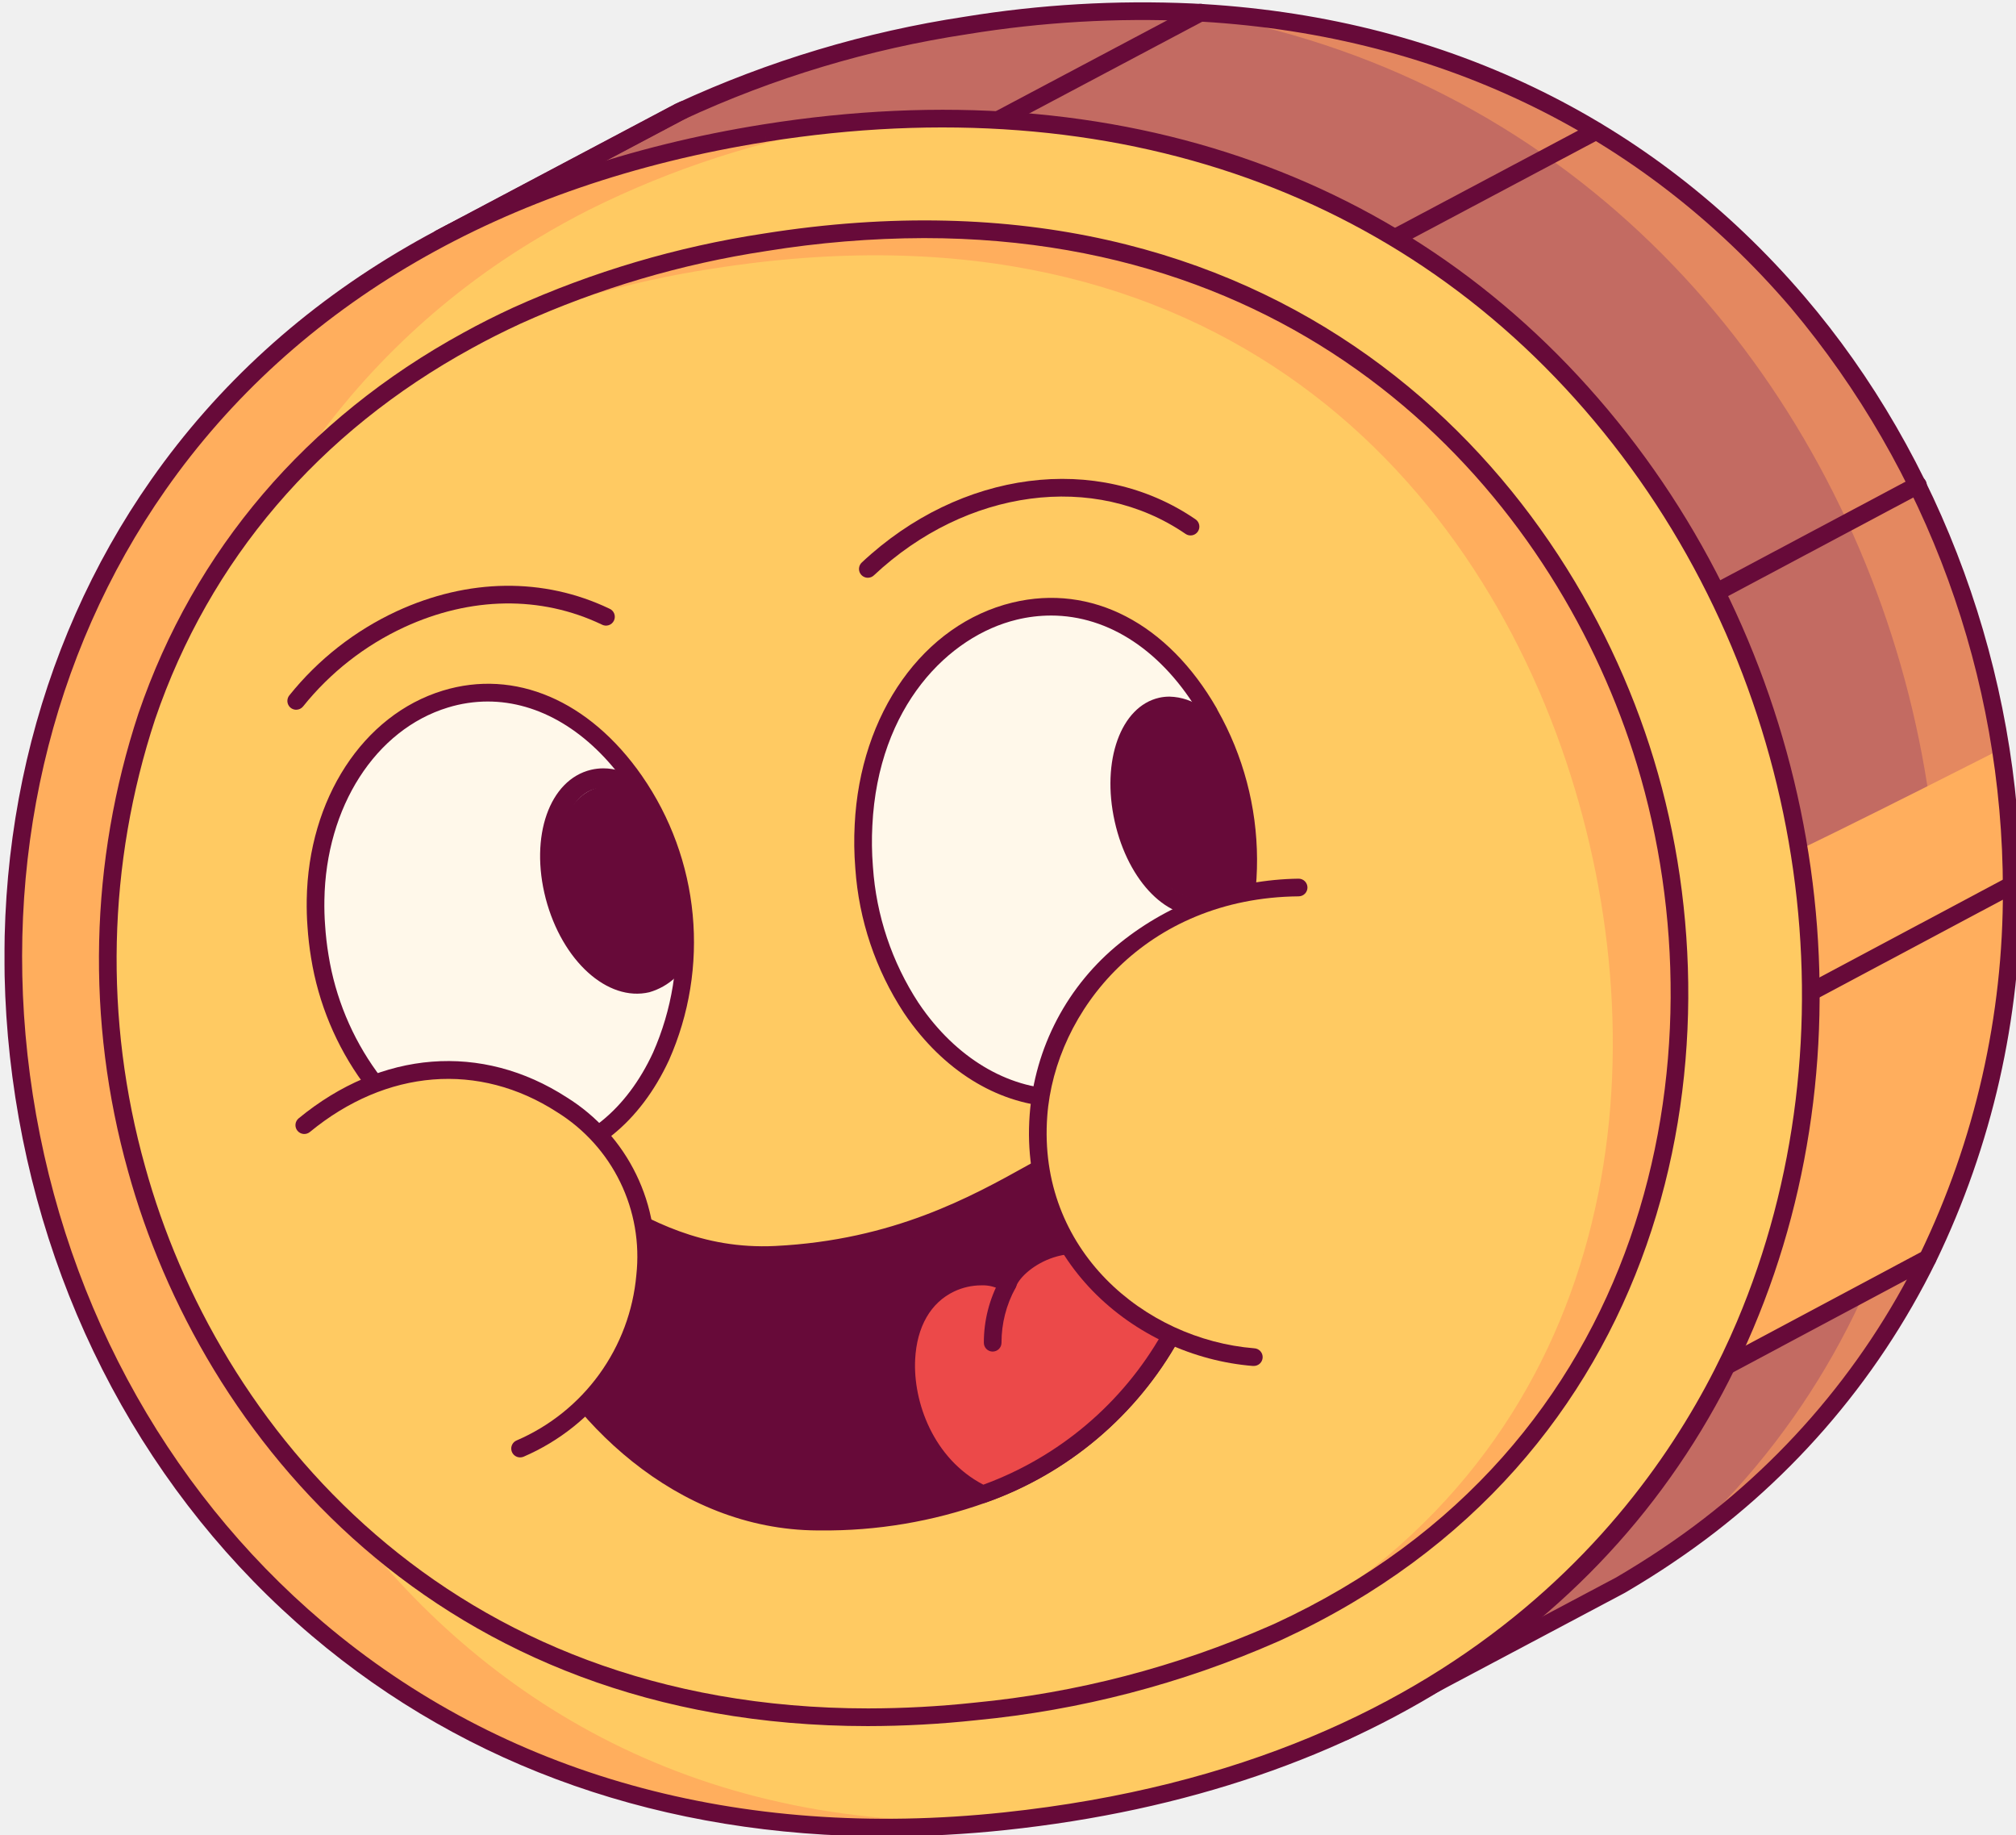
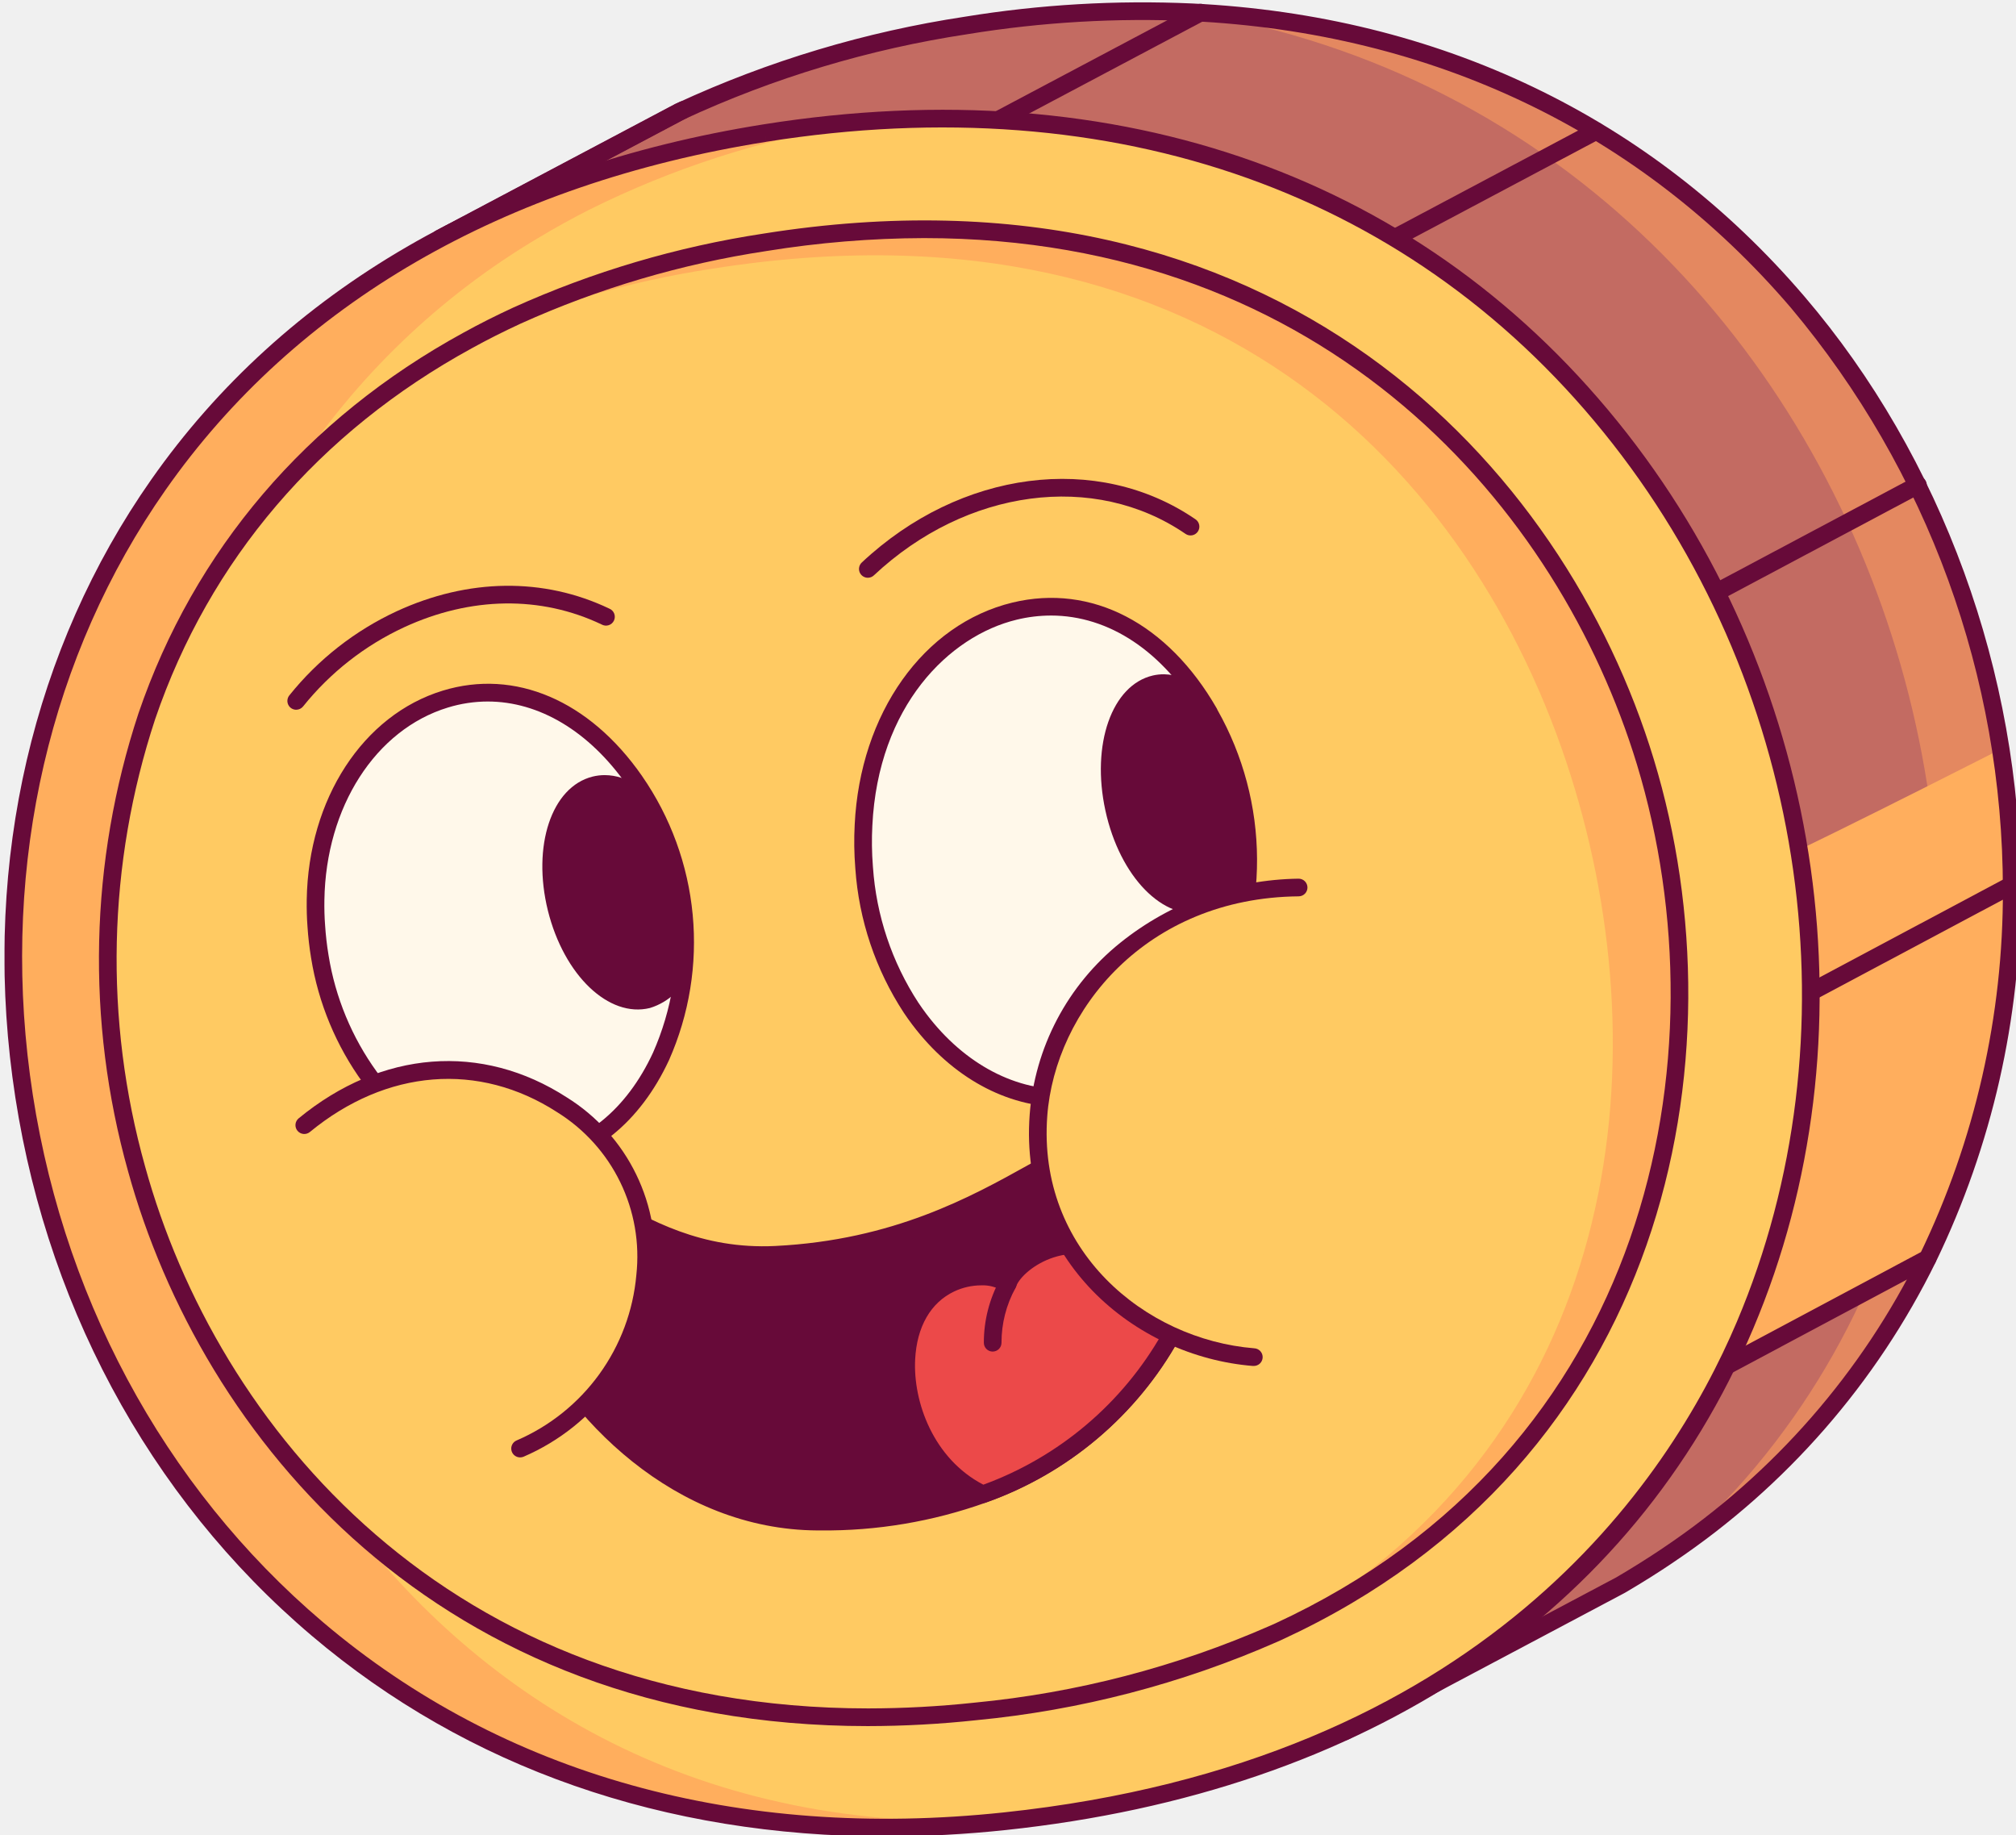
<svg xmlns="http://www.w3.org/2000/svg" width="177" height="161" viewBox="0 0 177 161" fill="none" version="1.1" id="svg88">
  <g clip-path="url(#clip0_38_863)" id="g81" transform="translate(0.3965517,0.1982759)">
    <path d="m 146.107,136.278 c -0.011,0.006 -0.022,0.014 -0.031,0.024 -1.35,0.914 -2.753,1.79 -4.195,2.635 l -24.2,12.839 L 38.238,20.727 59.284,9.587 59.291,9.595 C 67.269,5.892 75.734,3.347 84.431,2.036 90.979,0.965 97.621,0.578 104.25,0.881 177.726,4.447 200.678,99.252 146.107,136.278 Z" fill="#e48860" id="path9" />
    <path d="m 146.107,136.278 c -0.011,0.006 -0.022,0.014 -0.031,0.024 -1.35,0.914 -2.753,1.79 -4.195,2.635 l -24.2,12.839 L 38.238,20.727 59.284,9.587 59.291,9.595 C 67.269,5.892 75.734,3.347 84.431,2.036 90.979,0.965 97.621,0.578 104.25,0.881 169.339,11.665 191.12,97.663 146.107,136.278 Z" fill="#c36b62" id="path11" />
    <path d="m 175.449,65.469 c 2.835,16.679 -1.62,34.669 -6.568,44.732 l -21.82,11.698 4.629,-44.91 c 0.512,0.226 15.68,-7.419 23.759,-11.52 z" fill="#ffae5d" id="path13" />
    <path d="m 117.68,152.551 c -0.134,0 -0.265,-0.035 -0.381,-0.1 -0.116,-0.066 -0.214,-0.16 -0.283,-0.274 L 37.575,21.129 c -0.054,-0.09 -0.09,-0.191 -0.104,-0.295 -0.014,-0.104 -0.007,-0.211 0.021,-0.312 0.028,-0.102 0.077,-0.196 0.143,-0.279 0.066,-0.082 0.148,-0.15 0.241,-0.2 L 58.92,8.902 C 58.968,8.877 59.017,8.857 59.069,8.842 67.083,5.141 75.58,2.592 84.308,1.27 90.91,0.194 97.606,-0.195 104.288,0.107 125.95,1.159 144.532,10.048 158.019,25.814 c 12.074,14.11 18.992,33.085 18.98,52.059 0.038,11.312 -2.501,22.484 -7.423,32.669 -5.228,10.657 -13.168,19.752 -23.023,26.373 -0.013,0.01 -0.026,0.02 -0.04,0.029 -1.296,0.879 -2.722,1.775 -4.238,2.663 l -24.23,12.854 c -0.112,0.06 -0.238,0.091 -0.365,0.091 z M 39.327,21.028 117.963,150.747 141.517,138.253 c 1.452,-0.853 2.843,-1.726 4.11,-2.582 0.015,-0.012 0.031,-0.023 0.046,-0.033 9.637,-6.471 17.402,-15.362 22.514,-25.782 4.818,-9.973 7.302,-20.91 7.265,-31.985 C 175.439,59.197 168.85,41.123 156.842,26.82 143.636,11.388 125.437,2.685 104.215,1.655 97.64,1.357 91.052,1.741 84.555,2.801 75.933,4.106 67.539,6.629 59.626,10.295 c -0.027,0.013 -0.056,0.025 -0.085,0.034 z" fill="#670a39" id="path15" />
    <path d="m 109.949,142.468 c -0.173,0 -0.34,-0.058 -0.477,-0.164 -0.136,-0.106 -0.233,-0.255 -0.275,-0.422 -0.042,-0.168 -0.027,-0.344 0.043,-0.502 0.07,-0.158 0.19,-0.289 0.342,-0.37 l 1.228,-0.657 57.658,-30.762 c 0.181,-0.097 0.394,-0.117 0.59,-0.057 0.197,0.06 0.362,0.195 0.459,0.377 0.097,0.181 0.117,0.393 0.057,0.59 -0.06,0.197 -0.195,0.362 -0.377,0.458 l -58.883,31.417 c -0.112,0.06 -0.237,0.092 -0.365,0.092 z" fill="#670a39" id="path17" />
    <path d="m 96.754,120.599 c -0.173,0 -0.341,-0.058 -0.478,-0.164 -0.136,-0.107 -0.233,-0.256 -0.275,-0.424 -0.042,-0.168 -0.026,-0.346 0.045,-0.504 0.071,-0.158 0.192,-0.288 0.345,-0.369 l 1.179,-0.62 78.282,-41.716 c 0.089,-0.048 0.188,-0.078 0.289,-0.087 0.102,-0.01 0.204,3e-4 0.301,0.03 0.098,0.03 0.188,0.078 0.267,0.143 0.079,0.065 0.144,0.144 0.192,0.234 0.048,0.09 0.077,0.188 0.087,0.29 0.01,0.101 0,0.204 -0.03,0.301 -0.029,0.097 -0.078,0.188 -0.143,0.267 -0.064,0.079 -0.144,0.144 -0.234,0.192 L 97.116,120.509 c -0.111,0.059 -0.235,0.09 -0.361,0.09 z" fill="#670a39" id="path19" />
    <path d="m 79.624,90.171 c -0.173,2e-4 -0.341,-0.058 -0.477,-0.164 C 79.01,89.901 78.913,89.752 78.871,89.585 78.829,89.417 78.844,89.24 78.914,89.082 c 0.07,-0.158 0.191,-0.288 0.344,-0.37 l 0.177,-0.095 88.178,-46.915 c 0.09,-0.051 0.189,-0.084 0.292,-0.096 0.103,-0.012 0.207,-0.004 0.307,0.025 0.099,0.029 0.192,0.077 0.273,0.143 0.08,0.065 0.147,0.146 0.195,0.238 0.049,0.091 0.079,0.192 0.088,0.295 0.009,0.103 -0.002,0.207 -0.034,0.306 -0.032,0.099 -0.083,0.19 -0.15,0.269 -0.068,0.079 -0.15,0.143 -0.243,0.189 L 79.989,90.084 c -0.113,0.059 -0.238,0.089 -0.365,0.088 z" fill="#670a39" id="path21" />
    <path d="m 60.03,54.398 c -0.173,1e-4 -0.341,-0.058 -0.478,-0.164 -0.136,-0.106 -0.233,-0.256 -0.275,-0.423 -0.042,-0.168 -0.026,-0.345 0.044,-0.503 0.07,-0.158 0.192,-0.288 0.344,-0.369 L 139.349,10.629 c 0.09,-0.05 0.189,-0.082 0.292,-0.093 0.102,-0.011 0.206,-0.002 0.304,0.027 0.099,0.029 0.191,0.078 0.271,0.143 0.08,0.065 0.146,0.146 0.194,0.237 0.048,0.091 0.078,0.191 0.088,0.293 0.009,0.103 -0.002,0.206 -0.033,0.304 -0.031,0.098 -0.082,0.189 -0.149,0.268 -0.066,0.079 -0.148,0.143 -0.24,0.19 L 60.393,54.307 c -0.112,0.06 -0.236,0.091 -0.363,0.091 z" fill="#670a39" id="path23" />
    <path d="m 46.845,32.522 c -0.173,-10e-5 -0.341,-0.058 -0.477,-0.165 -0.136,-0.106 -0.233,-0.256 -0.275,-0.423 -0.042,-0.168 -0.026,-0.345 0.044,-0.503 0.07,-0.158 0.192,-0.288 0.344,-0.369 L 104.647,0.223 c 0.09,-0.048 0.188,-0.077 0.289,-0.087 0.102,-0.01 0.204,7.68e-4 0.301,0.031 0.098,0.03 0.188,0.079 0.267,0.143 0.078,0.065 0.143,0.145 0.191,0.234 0.048,0.09 0.077,0.188 0.087,0.29 0.01,0.101 -10e-4,0.204 -0.031,0.301 -0.03,0.097 -0.078,0.188 -0.143,0.266 -0.065,0.078 -0.145,0.143 -0.235,0.191 L 47.208,32.432 c -0.112,0.059 -0.236,0.09 -0.363,0.09 z" fill="#670a39" id="path25" />
    <path d="m 38.589,21.343 c -0.173,3e-4 -0.342,-0.058 -0.478,-0.164 -0.137,-0.106 -0.234,-0.256 -0.275,-0.424 -0.042,-0.168 -0.026,-0.345 0.044,-0.503 0.071,-0.158 0.192,-0.288 0.345,-0.369 L 59.221,8.77 c 0.09,-0.048 0.189,-0.077 0.29,-0.087 0.101,-0.01 0.204,9e-4 0.301,0.031 0.097,0.03 0.188,0.079 0.266,0.144 0.079,0.065 0.143,0.145 0.191,0.235 0.048,0.09 0.077,0.189 0.087,0.29 0.01,0.101 -9e-4,0.204 -0.031,0.301 -0.03,0.097 -0.079,0.188 -0.144,0.266 -0.065,0.078 -0.145,0.143 -0.235,0.191 L 38.95,21.253 c -0.111,0.059 -0.235,0.09 -0.361,0.09 z" fill="#670a39" id="path27" />
    <path d="M 66.752,11.489 C 171.433,-5.155 197.289,148.066 87.814,159.666 -12.235,170.266 -34.871,27.648 66.752,11.489 Z" fill="#ffca62" id="path29" />
    <path d="m 89.572,159.456 c -0.582,0.069 -1.172,0.139 -1.76,0.201 C -12.233,170.263 -34.867,27.64 66.75,11.484 c 3.366,-0.535 6.649,-0.897 9.848,-1.085 -0.768,0.116 -1.535,0.24 -2.319,0.372 -7.947,1.323 -15.654,3.818 -22.869,7.404 -1.566,0.791 -3.086,1.628 -4.545,2.512 -8.653,5.136 -16.007,12.195 -21.491,20.631 -12.237,18.846 -14.098,42.747 -9.003,62.989 2.649,10.592 7.41,20.541 13.996,29.25 12.252,16.015 31.699,27.815 59.204,25.9 z" fill="#ffae5d" id="path31" />
    <path d="m 111.849,143.013 c -0.132,0.062 -0.264,0.125 -0.396,0.179 -8.321,3.66 -17.175,5.966 -26.225,6.83 -43.392,4.597 -66.786,-22.785 -73.633,-47.624 -6.917,-25.087 -0.381,-56.616 29.055,-72.71 1.387,-0.767 2.837,-1.496 4.335,-2.186 6.932,-3.131 14.26,-5.296 21.781,-6.435 44.664,-7.101 69.555,20.141 77.301,45.623 7.886,25.963 1.169,60.919 -32.218,76.323 z" fill="#ffae5d" id="path33" />
    <path d="m 111.453,143.192 c -8.321,3.66 -17.175,5.966 -26.225,6.83 -43.392,4.597 -66.786,-22.785 -73.633,-47.624 -6.917,-25.087 -0.381,-56.616 29.055,-72.71 6.836,-3.058 14.055,-5.175 21.46,-6.295 44.664,-7.101 67.771,19.022 75.75,45.623 7.73,25.755 3.291,57.857 -26.408,74.176 z" fill="#ffca62" id="path35" />
    <path d="m 75.795,151.313 c -37.811,0 -58.537,-25.45 -64.948,-48.704 C 7.152,89.421 7.469,75.432 11.758,62.425 16.651,48.092 26.514,36.538 40.279,29.012 c 1.368,-0.757 2.843,-1.501 4.382,-2.21 6.997,-3.16 14.394,-5.346 21.985,-6.497 45.153,-7.178 70.331,20.382 78.163,46.164 7.979,26.273 1.17,61.652 -32.632,77.251 -0.142,0.067 -0.286,0.133 -0.428,0.192 -8.39,3.689 -17.317,6.013 -26.441,6.884 -3.159,0.34 -6.334,0.512 -9.511,0.517 z M 80.732,20.701 c -4.637,0.014 -9.266,0.394 -13.844,1.137 -7.45,1.127 -14.711,3.271 -21.578,6.372 -1.504,0.694 -2.947,1.421 -4.283,2.161 C 27.605,37.71 17.99,48.967 13.225,62.926 9.036,75.638 8.729,89.31 12.344,102.198 c 6.259,22.707 26.523,47.559 63.486,47.562 3.113,-0.004 6.223,-0.172 9.318,-0.504 8.967,-0.857 17.739,-3.14 25.985,-6.763 0.145,-0.061 0.266,-0.117 0.388,-0.174 h 0.006 C 144.491,127.111 151.119,92.577 143.329,66.925 136.511,44.501 116.255,20.701 80.732,20.701 Z" fill="#670a39" id="path37" />
    <path d="m 103.103,115.744 c -0.208,0.42 -0.42,0.83 -0.649,1.233 -3.634,6.521 -9.52,11.495 -16.557,13.99 -4.659,1.667 -9.581,2.48 -14.529,2.399 -19.586,-0.102 -30.855,-24.265 -26.468,-29.087 4.032,-4.414 9.936,6.304 22.814,5.664 20.686,-1.026 27.242,-14.771 34.35,-9.003 3.771,3.056 2.939,10.946 1.038,14.804 z" fill="#670a39" id="path39" />
    <path d="m 71.638,134.138 h -0.275 c -12.386,-0.065 -22.132,-9.66 -26.297,-19.14 -2.203,-5.016 -2.486,-9.324 -0.74,-11.242 2.347,-2.57 5.236,-0.915 8.582,1 3.686,2.11 8.271,4.734 14.767,4.413 10.357,-0.515 17.214,-4.328 22.215,-7.113 5.091,-2.832 8.768,-4.88 12.664,-1.718 4.284,3.473 3.107,11.969 1.24,15.749 -0.214,0.432 -0.434,0.853 -0.67,1.27 -3.717,6.686 -9.75,11.784 -16.962,14.336 -4.659,1.666 -9.576,2.494 -14.524,2.445 z M 47.185,103.986 c -0.328,0 -0.652,0.073 -0.948,0.213 -0.296,0.14 -0.558,0.344 -0.766,0.598 -1.287,1.415 -0.88,5.264 1.014,9.576 3.963,9.022 13.195,18.152 24.886,18.213 4.855,0.078 9.684,-0.718 14.257,-2.351 6.865,-2.427 12.607,-7.277 16.146,-13.639 0.225,-0.399 0.432,-0.795 0.632,-1.201 1.849,-3.752 2.461,-11.193 -0.829,-13.86 -2.947,-2.394 -5.63,-1.081 -10.934,1.869 -5.138,2.859 -12.174,6.775 -22.893,7.306 -6.946,0.351 -11.957,-2.522 -15.615,-4.615 -2.246,-1.283 -3.767,-2.109 -4.951,-2.109 z" fill="#670a39" id="path41" />
    <path d="m 102.454,116.977 c -3.635,6.521 -9.521,11.495 -16.557,13.991 -4.605,-2.208 -6.946,-7.438 -6.717,-11.887 0.374,-7.25 6.817,-8.122 8.898,-6.589 0.728,-2.074 5.66,-5.359 10.587,-1.913 1.587,1.104 3.489,4.305 3.79,6.398 z" fill="#ec4949" id="path43" />
    <path d="m 85.896,131.74 c -0.116,0 -0.231,-0.027 -0.336,-0.077 -5.234,-2.509 -7.379,-8.303 -7.156,-12.625 0.241,-4.67 2.805,-6.565 4.312,-7.279 1.569,-0.771 3.38,-0.89 5.036,-0.329 0.972,-1.306 2.338,-2.266 3.896,-2.739 1.254,-0.396 2.583,-0.489 3.88,-0.273 1.296,0.217 2.523,0.737 3.581,1.518 1.783,1.244 3.781,4.611 4.11,6.927 0.023,0.167 -0.008,0.336 -0.089,0.484 -3.718,6.689 -9.752,11.789 -16.967,14.342 -0.085,0.033 -0.174,0.05 -0.265,0.051 z m -0.155,-19.115 c -0.817,0.004 -1.623,0.187 -2.362,0.536 -2.062,0.977 -3.279,3.093 -3.427,5.958 -0.193,3.743 1.604,8.727 5.986,11.002 6.644,-2.427 12.209,-7.135 15.702,-13.284 -0.377,-1.876 -2.066,-4.682 -3.422,-5.628 -0.858,-0.651 -1.86,-1.085 -2.921,-1.266 -1.061,-0.181 -2.151,-0.103 -3.176,0.226 -1.7,0.547 -3.02,1.737 -3.314,2.574 -0.04,0.114 -0.107,0.217 -0.194,0.302 -0.087,0.084 -0.193,0.146 -0.309,0.182 -0.116,0.035 -0.238,0.043 -0.358,0.023 -0.119,-0.02 -0.233,-0.068 -0.33,-0.14 -0.561,-0.347 -1.215,-0.516 -1.874,-0.485 z" fill="#670a39" id="path45" />
    <path d="m 88.081,112.484 c -0.87,1.588 -1.325,3.369 -1.323,5.18 z" fill="#ec4949" id="path47" />
    <path d="m 86.758,118.439 c -0.206,0 -0.403,-0.081 -0.548,-0.227 -0.145,-0.145 -0.227,-0.342 -0.227,-0.548 -0.004,-1.942 0.484,-3.853 1.419,-5.555 0.048,-0.091 0.114,-0.172 0.193,-0.237 0.08,-0.066 0.171,-0.115 0.27,-0.144 0.099,-0.03 0.202,-0.039 0.304,-0.028 0.102,0.011 0.202,0.042 0.292,0.091 0.09,0.05 0.17,0.117 0.234,0.198 0.064,0.08 0.111,0.173 0.139,0.272 0.028,0.099 0.036,0.203 0.023,0.305 -0.013,0.102 -0.045,0.201 -0.097,0.29 -0.809,1.473 -1.231,3.126 -1.227,4.807 0,0.205 -0.082,0.402 -0.227,0.548 -0.145,0.145 -0.343,0.227 -0.548,0.227 z" fill="#670a39" id="path49" />
    <path d="m 25.608,62.101 c -0.146,-2e-4 -0.289,-0.042 -0.412,-0.119 -0.123,-0.078 -0.222,-0.189 -0.285,-0.321 -0.063,-0.132 -0.088,-0.278 -0.071,-0.423 0.017,-0.145 0.074,-0.282 0.165,-0.396 2.532,-3.157 5.76,-5.686 9.431,-7.388 6.281,-2.896 12.904,-2.98 18.657,-0.233 0.099,0.039 0.189,0.098 0.264,0.174 0.075,0.075 0.134,0.165 0.172,0.264 0.039,0.099 0.057,0.205 0.053,0.311 -0.004,0.106 -0.029,0.21 -0.075,0.306 -0.046,0.096 -0.111,0.181 -0.191,0.251 -0.08,0.07 -0.174,0.122 -0.275,0.154 -0.101,0.032 -0.208,0.043 -0.314,0.032 C 52.62,54.701 52.518,54.668 52.425,54.616 47.096,52.073 40.937,52.16 35.085,54.86 c -3.454,1.602 -6.489,3.981 -8.871,6.95 -0.073,0.091 -0.165,0.164 -0.27,0.214 -0.105,0.05 -0.22,0.076 -0.336,0.076 z" fill="#670a39" id="path51" />
    <path d="m 75.797,50.516 c -0.155,10e-5 -0.307,-0.047 -0.436,-0.134 -0.129,-0.087 -0.228,-0.211 -0.285,-0.356 -0.057,-0.145 -0.07,-0.303 -0.035,-0.455 0.034,-0.152 0.113,-0.29 0.227,-0.396 8.655,-8.117 20.704,-9.678 29.292,-3.794 0.086,0.057 0.159,0.13 0.216,0.216 0.056,0.086 0.096,0.181 0.115,0.282 0.02,0.101 0.019,0.204 -0.002,0.305 -0.021,0.1 -0.061,0.196 -0.119,0.28 -0.058,0.085 -0.133,0.157 -0.219,0.213 -0.086,0.056 -0.182,0.094 -0.283,0.112 -0.101,0.018 -0.205,0.016 -0.305,-0.006 -0.1,-0.022 -0.195,-0.064 -0.279,-0.123 -7.987,-5.469 -19.235,-3.969 -27.355,3.644 -0.143,0.136 -0.333,0.212 -0.53,0.212 z" fill="#670a39" id="path53" />
    <path d="M 46.569,101.458 C 41.119,102.21 35.746,99.361 32.074,94.353 29.8,91.221 28.296,87.599 27.683,83.778 27.402,82.127 27.276,80.454 27.307,78.779 27.583,61.672 44.974,53.507 55.312,68.323 l 0.005,0.011 c 9.402,13.46 2.709,32.051 -8.749,33.124 z" fill="#fff8ea" id="path55" />
-     <path d="m 49.029,78.481 c -1.224,-4.598 0.188,-8.883 3.165,-9.577 0.66,-0.147 1.352,-0.118 1.995,0.085 0.067,0.079 0.139,0.166 0.211,0.254 2.499,3.207 4.153,6.917 4.827,10.83 0.165,0.938 0.279,1.858 0.341,2.761 -0.214,0.639 -0.591,1.22 -1.098,1.695 -0.507,0.474 -1.129,0.828 -1.814,1.03 -2.984,0.684 -6.392,-2.484 -7.627,-7.077 z" fill="#670a39" id="path57" style="stroke-width:1.061" />
-     <path d="m 52.581,67.244 c 0.51,0.002 1.016,0.08 1.501,0.233 0.165,0.051 0.312,0.147 0.421,0.276 0.069,0.085 0.143,0.17 0.218,0.267 2.719,3.56 4.52,7.679 5.256,12.024 0.179,1.031 0.302,2.056 0.37,3.048 0.008,0.125 -0.013,0.251 -0.061,0.368 -0.276,0.812 -0.753,1.549 -1.393,2.147 -0.639,0.598 -1.421,1.041 -2.278,1.29 -3.665,0.861 -7.659,-2.749 -9.097,-8.215 -1.424,-5.471 0.321,-10.439 3.976,-11.311 0.356,-0.084 0.721,-0.126 1.088,-0.127 z m 0.697,1.785 c -0.445,-0.106 -0.91,-0.107 -1.356,-0.005 -2.586,0.617 -3.811,4.852 -2.667,9.246 1.144,4.394 4.328,7.584 6.926,6.974 0.548,-0.176 1.046,-0.469 1.456,-0.856 0.41,-0.388 0.721,-0.86 0.909,-1.38 -0.066,-0.877 -0.179,-1.778 -0.335,-2.685 -0.685,-4.066 -2.365,-7.921 -4.903,-11.256 z" fill="#670a39" id="path59" style="stroke-width:1.127" />
+     <path d="m 49.005,79.362 c -1.158,-4.923 0.178,-9.51 2.993,-10.254 0.624,-0.158 1.278,-0.126 1.887,0.091 0.064,0.085 0.131,0.178 0.2,0.272 2.364,3.434 3.928,7.406 4.566,11.595 0.156,1.004 0.264,1.989 0.323,2.956 -0.203,0.684 -0.559,1.306 -1.038,1.814 -0.479,0.508 -1.068,0.886 -1.716,1.103 -2.822,0.733 -6.046,-2.66 -7.214,-7.577 z" fill="#670a39" id="path57" style="stroke-width:1.068" />
+     <path d="m 52.697,67.839 c 0.502,0.002 1.001,0.083 1.478,0.242 0.163,0.053 0.307,0.153 0.415,0.287 0.068,0.089 0.141,0.177 0.214,0.277 2.679,3.702 4.453,7.986 5.178,12.506 0.176,1.072 0.297,2.139 0.364,3.17 0.008,0.13 -0.013,0.261 -0.06,0.383 -0.272,0.845 -0.742,1.611 -1.372,2.233 -0.63,0.622 -1.399,1.083 -2.244,1.342 -3.61,0.895 -7.545,-2.859 -8.962,-8.544 -1.403,-5.69 0.317,-10.858 3.917,-11.765 0.351,-0.087 0.71,-0.131 1.072,-0.132 z m 0.686,1.857 c -0.438,-0.11 -0.897,-0.112 -1.336,-0.005 -2.548,0.642 -3.755,5.047 -2.627,9.616 1.127,4.57 4.263,7.888 6.823,7.253 0.54,-0.183 1.03,-0.487 1.434,-0.891 0.404,-0.403 0.71,-0.895 0.895,-1.436 C 58.506,83.322 58.395,82.384 58.242,81.441 57.567,77.213 55.912,73.202 53.412,69.734 Z" fill="#670a39" id="path59" style="stroke-width:1.14" />
    <path d="m 44.858,102.351 c -4.867,0 -9.698,-2.631 -13.211,-7.281 -0.045,-0.056 -0.109,-0.14 -0.174,-0.224 -2.355,-3.238 -3.915,-6.986 -4.553,-10.939 -0.155,-0.938 -0.261,-1.871 -0.32,-2.773 -0.058,-0.752 -0.078,-1.55 -0.066,-2.368 0.141,-8.832 4.939,-16.203 11.941,-18.342 6.333,-1.938 12.866,0.853 17.474,7.457 0.011,0.015 0.02,0.029 0.029,0.044 2.498,3.604 4.027,7.789 4.441,12.154 0.414,4.365 -0.3,8.763 -2.076,12.772 -2.548,5.497 -6.807,8.915 -11.686,9.381 -0.597,0.08 -1.199,0.119 -1.801,0.118 z M 42.425,61.378 c -1.186,0.002 -2.365,0.18 -3.498,0.529 -6.358,1.938 -10.712,8.728 -10.842,16.887 -0.014,0.768 0.007,1.519 0.062,2.231 0.056,0.862 0.155,1.744 0.303,2.63 0.594,3.699 2.048,7.206 4.246,10.24 l 0.173,0.223 c 3.621,4.794 8.695,7.244 13.593,6.575 h 0.033 c 4.323,-0.405 8.128,-3.498 10.44,-8.488 1.667,-3.769 2.335,-7.904 1.94,-12.006 C 58.481,76.096 57.036,72.165 54.681,68.783 54.671,68.768 54.662,68.754 54.653,68.738 51.315,63.969 46.921,61.378 42.425,61.378 Z" fill="#670a39" id="path61" />
    <path d="m 93.566,96.186 c -5.093,0.262 -9.856,-2.425 -13.232,-6.891 -2.849,-3.887 -4.535,-8.503 -4.863,-13.311 -0.099,-1.246 -0.117,-2.498 -0.053,-3.746 0.913,-18.97 20.641,-26.766 30.347,-9.867 l -0.006,0.015 c 8.578,14.938 -0.121,33.754 -12.194,33.799 z" fill="#fff8ea" id="path63" />
    <path d="m 92.885,96.975 c -4.91,0 -9.676,-2.599 -13.174,-7.218 -0.264,-0.341 -0.509,-0.698 -0.759,-1.066 -2.475,-3.781 -3.939,-8.134 -4.252,-12.642 l -0.005,-0.077 c -0.1,-1.255 -0.118,-2.515 -0.052,-3.772 0.472,-9.782 6.043,-17.625 13.861,-19.509 6.927,-1.667 13.631,1.809 17.934,9.303 0.024,0.042 0.044,0.086 0.06,0.131 2.256,3.989 3.451,8.489 3.471,13.072 0.02,4.582 -1.136,9.093 -3.356,13.101 -3.161,5.481 -7.909,8.638 -13.02,8.664 -0.233,0.006 -0.472,0.012 -0.708,0.012 z M 91.877,53.832 c -1.013,0.002 -2.023,0.123 -3.007,0.363 -5.944,1.432 -12.169,7.579 -12.677,18.084 -0.062,1.184 -0.046,2.37 0.047,3.552 l 0.006,0.077 c 0.29,4.247 1.664,8.349 3.992,11.913 0.233,0.337 0.458,0.67 0.706,0.992 3.359,4.434 7.947,6.829 12.587,6.59 h 0.038 c 4.555,-0.016 8.82,-2.892 11.701,-7.888 2.099,-3.792 3.184,-8.061 3.153,-12.395 -0.032,-4.334 -1.181,-8.586 -3.335,-12.347 -0.023,-0.041 -0.042,-0.083 -0.058,-0.127 -3.302,-5.676 -8.065,-8.815 -13.156,-8.815 z" fill="#670a39" id="path65" />
-     <path d="m 98.616,71.127 c -1.075,-4.83 0.413,-9.277 3.324,-9.933 0.557,-0.102 1.129,-0.087 1.679,0.045 0.55,0.133 1.067,0.379 1.516,0.724 2.397,3.671 3.815,7.894 4.119,12.268 0,0.037 0,0.064 0.008,0.101 -0.494,2.301 -1.711,3.99 -3.412,4.374 -2.919,0.647 -6.158,-2.747 -7.234,-7.578 z" fill="#670a39" id="path67" />
-     <path d="m 102.287,60.949 c 1.045,0.027 2.056,0.372 2.899,0.989 0.081,0.056 0.15,0.126 0.205,0.208 2.473,3.78 3.936,8.131 4.248,12.637 l 0.005,0.077 c 0.006,0.081 0.001,0.163 -0.012,0.243 -0.583,2.713 -2.041,4.526 -4.001,4.968 -3.389,0.749 -6.972,-2.837 -8.16,-8.166 -1.186,-5.327 0.532,-10.096 3.91,-10.859 0.297,-0.066 0.601,-0.098 0.906,-0.097 z m 1.9,2.186 c -0.352,-0.254 -0.751,-0.436 -1.173,-0.534 -0.423,-0.098 -0.861,-0.111 -1.289,-0.038 -2.45,0.553 -3.704,4.679 -2.74,9.009 0.965,4.332 3.853,7.532 6.307,6.99 1.3,-0.293 2.342,-1.663 2.8,-3.674 -0.292,-4.184 -1.635,-8.226 -3.905,-11.754 z" fill="#670a39" id="path69" />
+     <path d="M 97.259,70.398 C 96.046,65.107 97.724,60.237 101.007,59.518 c 0.628,-0.112 1.272,-0.095 1.893,0.05 0.62,0.145 1.203,0.415 1.709,0.792 2.703,4.021 4.301,8.646 4.644,13.436 0,0.041 0,0.07 0.009,0.11 -0.557,2.52 -1.929,4.371 -3.847,4.791 -3.291,0.708 -6.943,-3.008 -8.156,-8.3 z" fill="#670a39" id="path67" style="stroke-width:1.111" />
+     <path d="m 101.794,58.986 c 1.115,0.029 2.194,0.406 3.094,1.079 0.086,0.061 0.16,0.138 0.218,0.227 2.639,4.127 4.2,8.877 4.533,13.797 l 0.005,0.085 c 0.006,0.089 10e-4,0.178 -0.013,0.266 -0.622,2.962 -2.178,4.941 -4.269,5.424 -3.616,0.818 -7.44,-3.097 -8.707,-8.915 -1.265,-5.816 0.568,-11.023 4.173,-11.856 0.317,-0.072 0.641,-0.107 0.966,-0.106 z m 2.027,2.386 c -0.375,-0.278 -0.801,-0.476 -1.252,-0.583 -0.451,-0.107 -0.919,-0.121 -1.375,-0.041 -2.615,0.604 -3.952,5.108 -2.924,9.836 1.03,4.73 4.111,8.223 6.73,7.631 1.388,-0.32 2.499,-1.816 2.988,-4.011 -0.312,-4.568 -1.745,-8.982 -4.167,-12.833 z" fill="#670a39" id="path69" style="stroke-width:1.079" />
    <path d="M 109.658,118.922 C 99.788,118.122 89.865,110.067 90.782,97.705 91.688,85.471 102.708,77.808 113.622,77.703 Z" fill="#ffca62" id="path71" />
    <path d="M 45.265,126.947 C 57.16,122.04 61.031,104.586 48.947,96.771 40.522,91.323 32.02,93.865 26.311,98.564 Z" fill="#ffca62" id="path73" />
    <path d="m 77.377,160.999 c -19.442,0 -36.708,-6.002 -50.402,-17.617 C 12.6,131.198 3.267,113.777 0.692,94.332 -1.825,75.329 2.5,56.714 12.871,41.916 24.556,25.241 43.145,14.454 66.629,10.719 c 31.31,-4.978 58.234,4.645 75.803,27.098 17.499,22.359 21.854,53.214 11.097,78.611 -10.599,25.018 -33.908,40.648 -65.634,44.009 -3.494,0.372 -7.005,0.56 -10.518,0.562 z M 66.751,11.485 66.873,12.251 C 43.81,15.917 25.579,26.483 14.14,42.806 3.993,57.285 -0.233,75.508 2.229,94.128 4.754,113.192 13.897,130.264 27.972,142.201 c 15.79,13.388 36.454,19.158 59.757,16.689 42.016,-4.451 58.364,-28.896 64.369,-43.071 10.541,-24.882 6.267,-55.125 -10.89,-77.047 C 124.002,16.784 97.603,7.364 66.873,12.248 Z" fill="#670a39" id="path75" />
    <path d="m 109.656,119.7 c -0.021,0 -0.042,0 -0.063,0 -10.369,-0.841 -20.53,-9.317 -19.587,-22.047 0.22,-2.926 1.039,-5.776 2.406,-8.372 1.368,-2.596 3.254,-4.884 5.543,-6.721 4.444,-3.572 9.956,-5.554 15.657,-5.631 0.206,-0.002 0.404,0.078 0.551,0.222 0.146,0.144 0.23,0.34 0.232,0.546 0.002,0.206 -0.078,0.404 -0.222,0.55 -0.144,0.147 -0.34,0.23 -0.546,0.232 -13.42,0.126 -21.389,10.029 -22.076,19.281 -0.872,11.77 8.552,19.608 18.166,20.39 0.206,0.008 0.4,0.097 0.539,0.249 0.14,0.151 0.214,0.351 0.206,0.557 -0.009,0.205 -0.098,0.399 -0.249,0.539 -0.152,0.139 -0.352,0.213 -0.558,0.205 z" fill="#670a39" id="path77" />
    <path d="m 45.266,127.727 c -0.18,0 -0.354,-0.062 -0.493,-0.176 -0.139,-0.114 -0.234,-0.272 -0.269,-0.448 -0.035,-0.177 -0.008,-0.36 0.077,-0.518 0.085,-0.158 0.222,-0.282 0.389,-0.35 2.897,-1.249 5.403,-3.257 7.252,-5.813 1.849,-2.556 2.973,-5.564 3.251,-8.706 0.306,-2.794 -0.184,-5.617 -1.413,-8.145 -1.229,-2.528 -3.148,-4.657 -5.534,-6.142 -6.873,-4.446 -14.994,-3.794 -21.722,1.74 -0.159,0.128 -0.362,0.187 -0.565,0.167 -0.203,-0.021 -0.389,-0.121 -0.519,-0.279 -0.13,-0.157 -0.192,-0.36 -0.174,-0.563 0.018,-0.203 0.116,-0.391 0.272,-0.522 7.276,-5.987 16.08,-6.676 23.55,-1.845 2.628,1.636 4.74,3.98 6.093,6.763 1.353,2.783 1.893,5.892 1.556,8.968 -0.306,3.424 -1.532,6.702 -3.549,9.486 -2.017,2.784 -4.749,4.971 -7.908,6.329 -0.094,0.037 -0.195,0.055 -0.295,0.054 z" fill="#670a39" id="path79" />
  </g>
  <defs id="defs86">
    <clipPath id="clip0_38_863">
      <rect width="177" height="161" fill="white" id="rect83" />
    </clipPath>
  </defs>
</svg>
